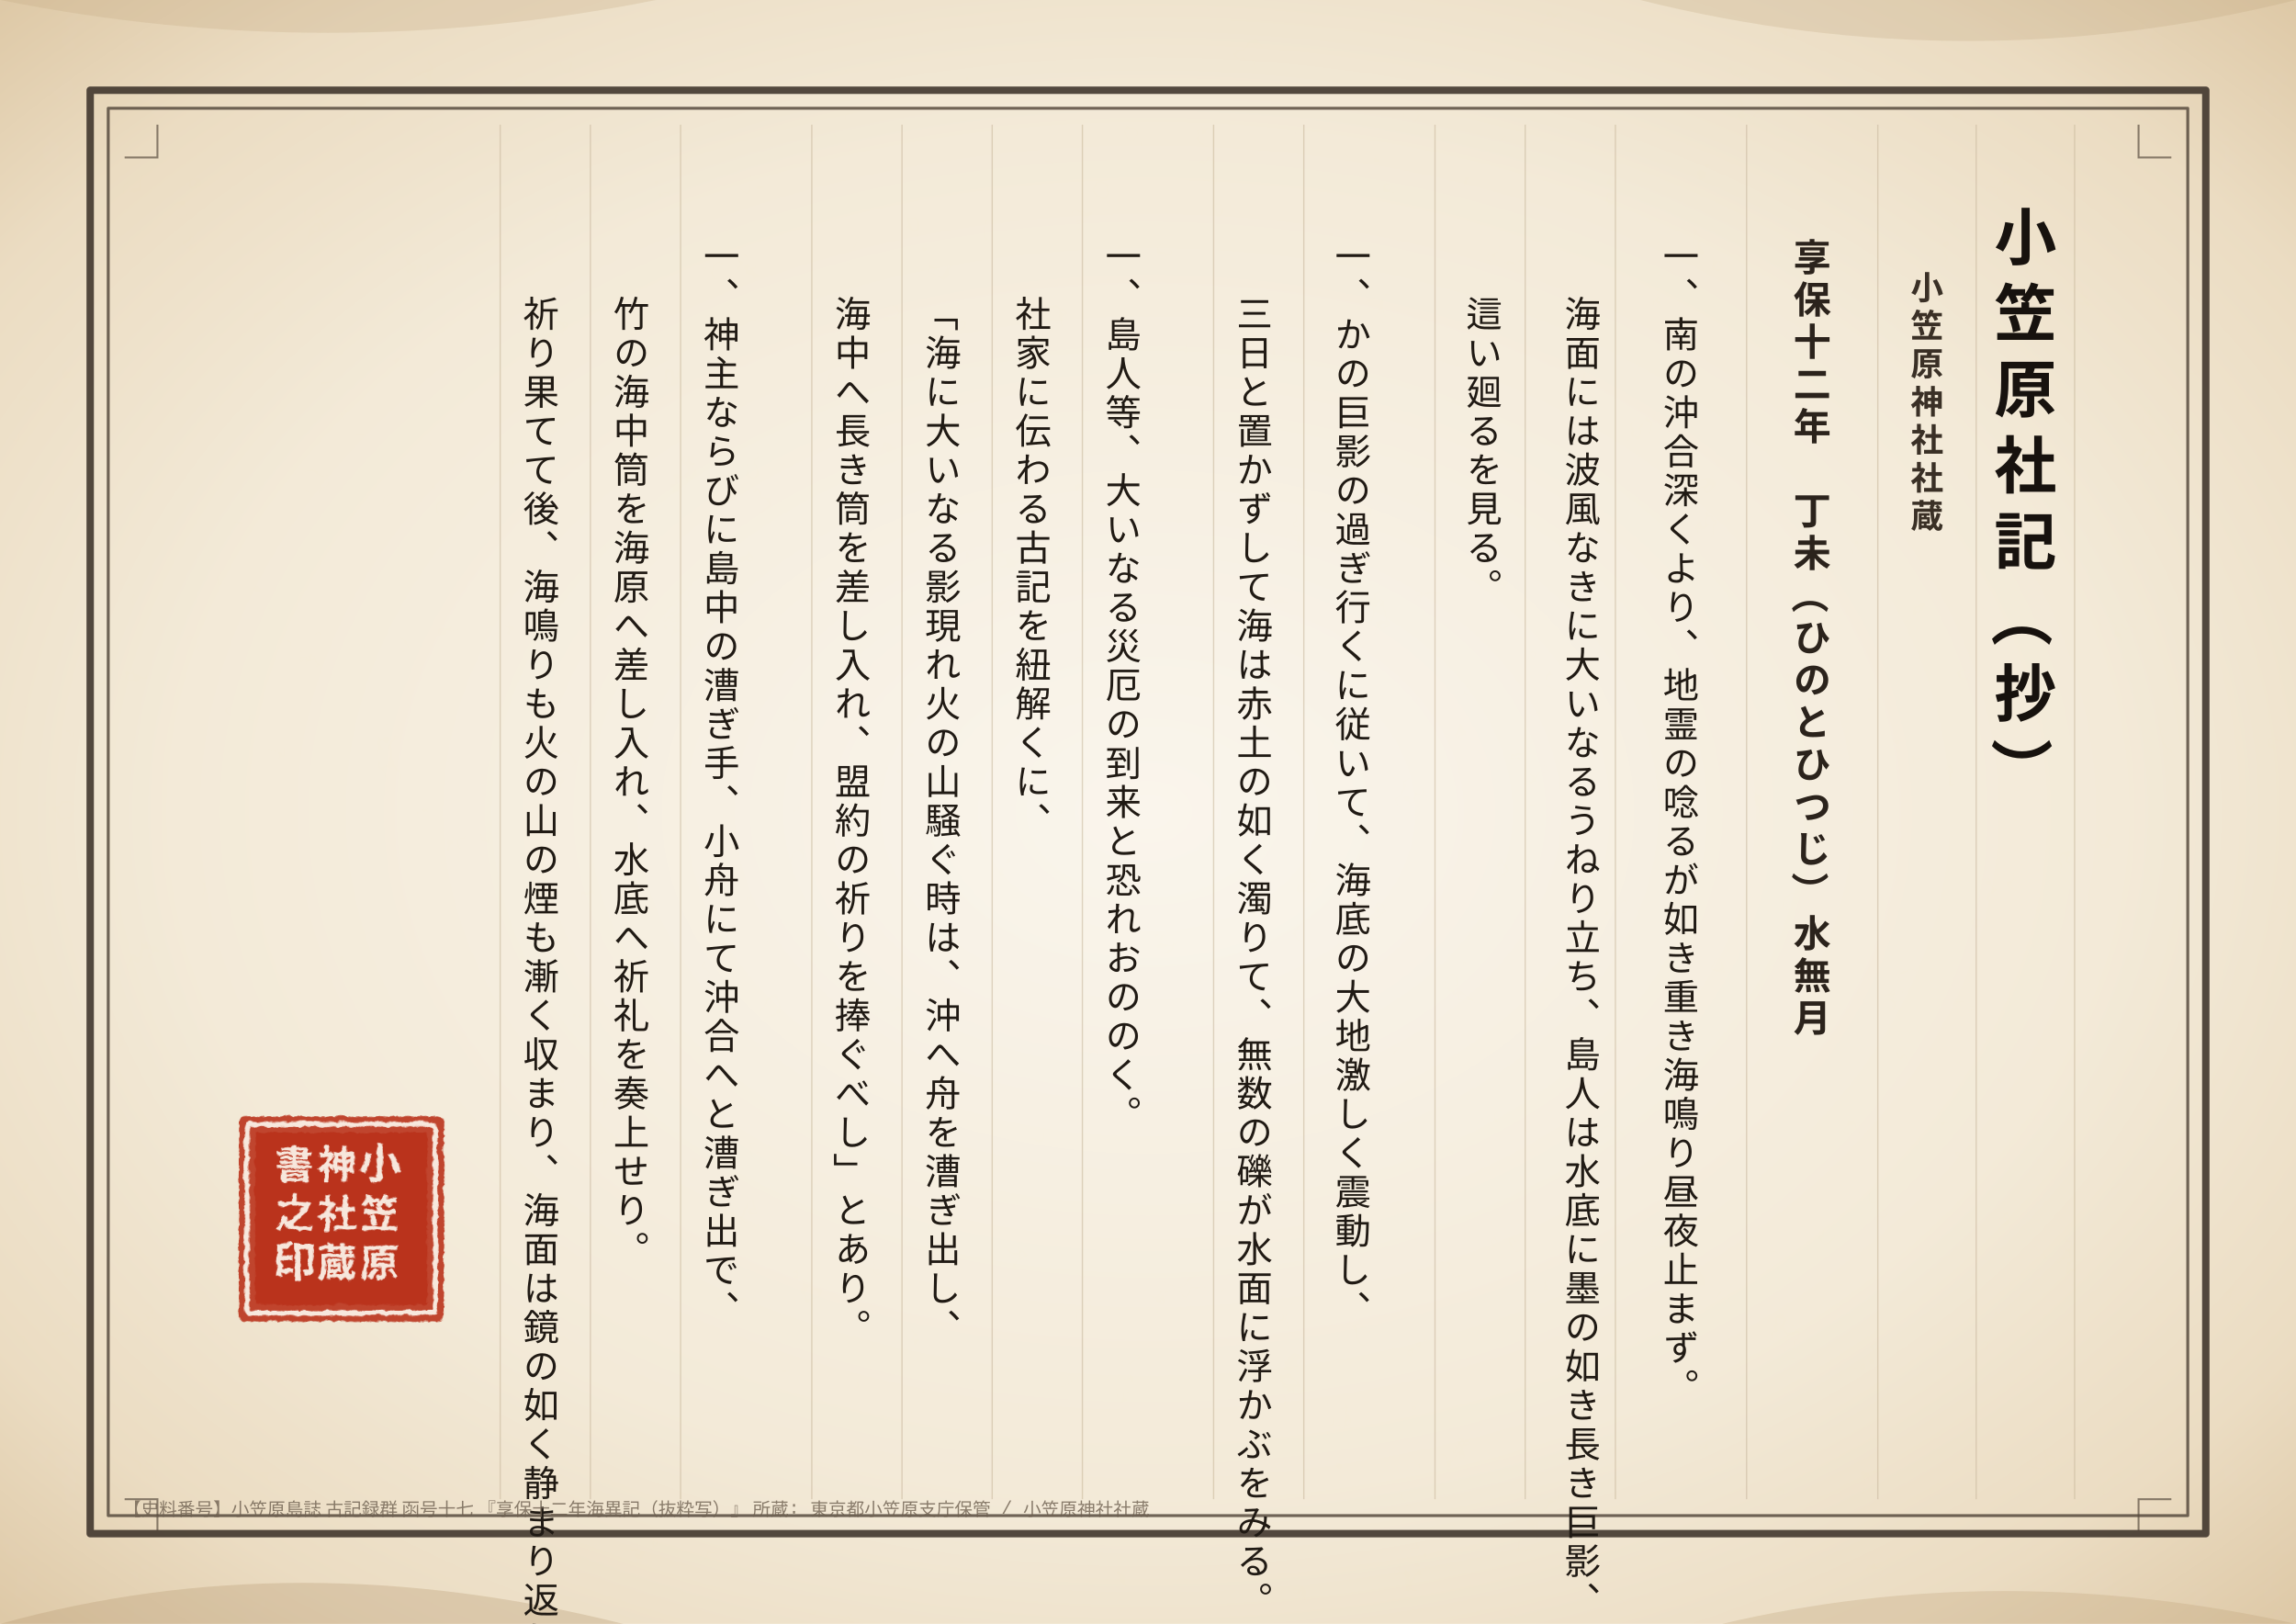
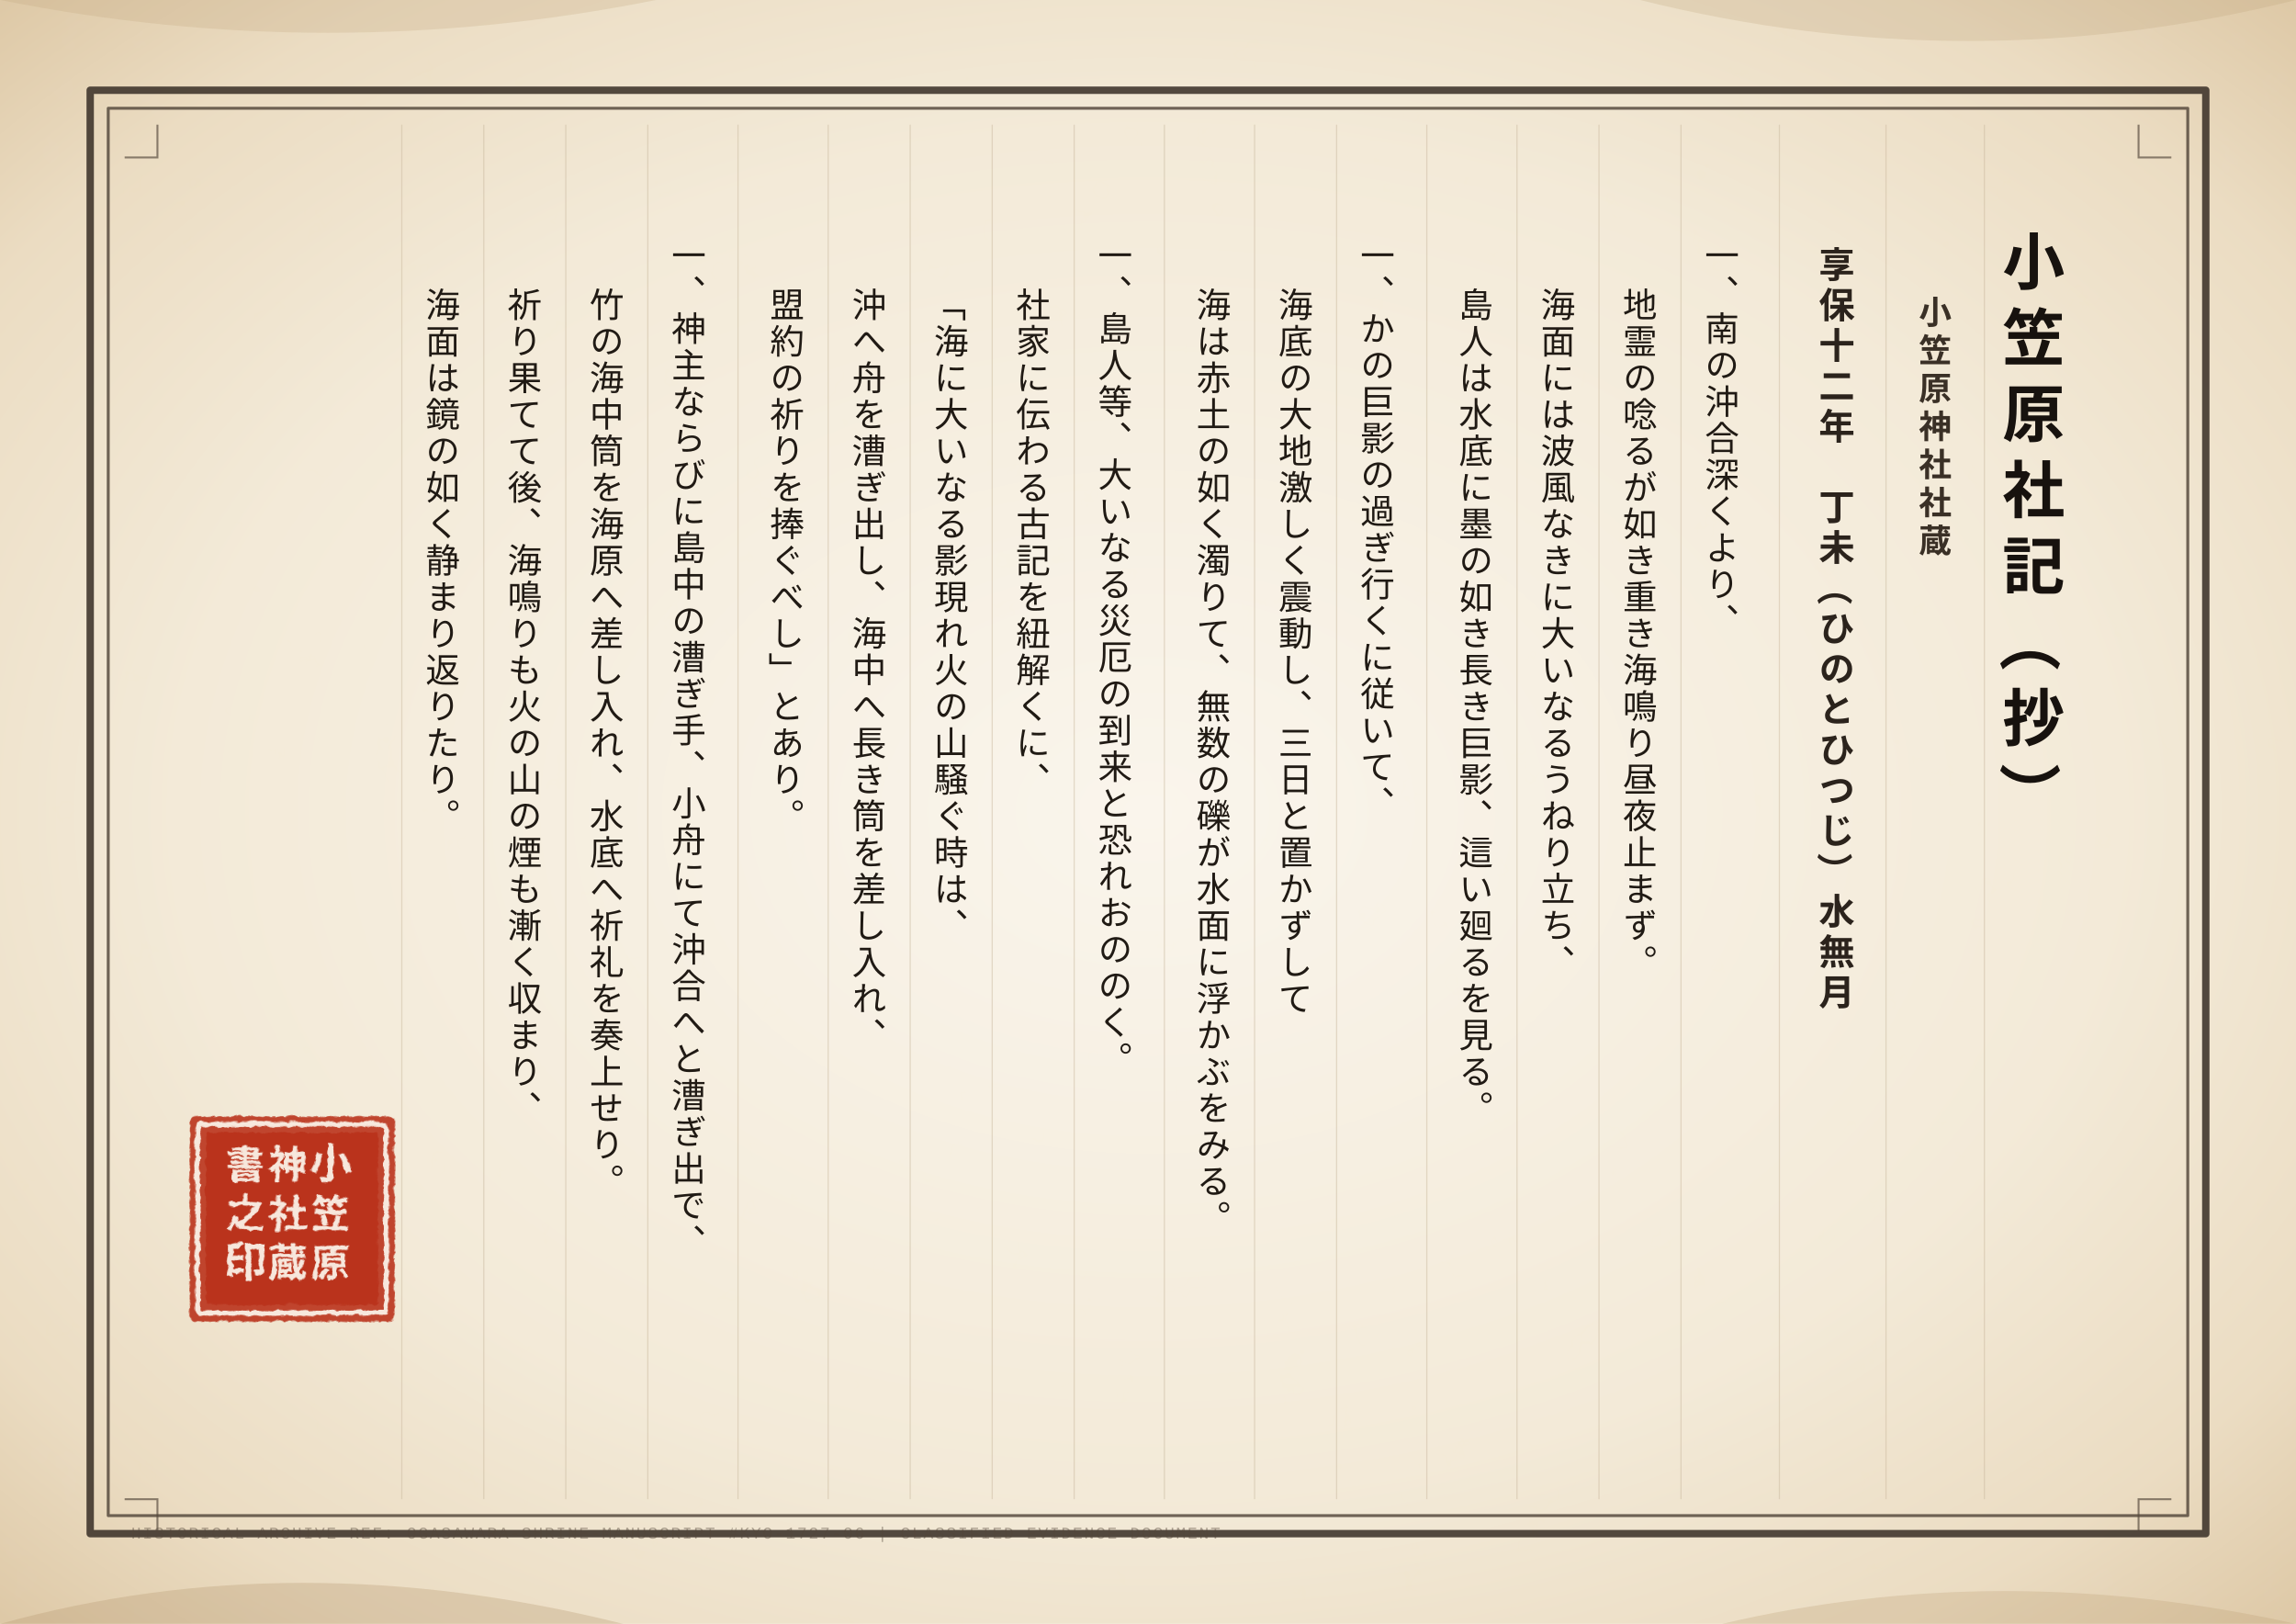
<svg xmlns="http://www.w3.org/2000/svg" viewBox="0 0 1400 990" width="1400" height="990">
  <defs>
    <radialGradient id="washi-vignette" cx="50%" cy="50%" r="70%">
      <stop offset="0%" stop-color="#faf5ec" />
      <stop offset="60%" stop-color="#f3ead8" />
      <stop offset="85%" stop-color="#ebdcc2" />
      <stop offset="100%" stop-color="#dec9a7" />
    </radialGradient>
    <filter id="washi-fiber" x="0%" y="0%" width="100%" height="100%">
      <feTurbulence type="fractalNoise" baseFrequency="0.04" numOctaves="4" result="noise" />
      <feColorMatrix type="matrix" values="0.3 0 0 0 0.94   0 0.3 0 0 0.88   0 0 0.3 0 0.78  0 0 0 0.07 0" in="noise" result="tintedNoise" />
      <feComposite operator="in" in2="SourceGraphic" />
    </filter>
    <filter id="seal-stamp" x="-10%" y="-10%" width="120%" height="120%">
      <feTurbulence type="turbulence" baseFrequency="0.12" numOctaves="3" result="roughNoise" />
      <feDisplacementMap in="SourceGraphic" in2="roughNoise" scale="2.5" xChannelSelector="R" yChannelSelector="G" />
    </filter>
  </defs>
  <rect width="1400" height="990" fill="url(#washi-vignette)" />
  <rect width="1400" height="990" fill="#cbb793" opacity="0.12" filter="url(#washi-fiber)" />
  <path d="M0,0 Q200,40 400,0 L0,0 Z" fill="#bfa57c" opacity="0.25" />
  <path d="M1400,0 Q1200,50 1000,0 L1400,0 Z" fill="#b89c72" opacity="0.22" />
  <path d="M0,990 Q180,940 380,990 L0,990 Z" fill="#b3956a" opacity="0.3" />
  <path d="M1400,990 Q1220,950 1050,990 L1400,990 Z" fill="#ba9e74" opacity="0.28" />
  <rect x="55" y="55" width="1290" height="880" fill="none" stroke="#3d332a" stroke-width="4.5" stroke-linejoin="round" opacity="0.88" />
  <rect x="66" y="66" width="1268" height="858" fill="none" stroke="#524539" stroke-width="1.8" stroke-linejoin="round" opacity="0.82" />
  <g stroke="#524539" stroke-width="1.2" fill="none" opacity="0.65">
    <path d="M 76 96 L 96 96 L 96 76" />
    <path d="M 1324 96 L 1304 96 L 1304 76" />
    <path d="M 76 914 L 96 914 L 96 934" />
    <path d="M 1324 914 L 1304 914 L 1304 934" />
  </g>
-   <g stroke="#c7b69b" stroke-width="0.8" opacity="0.55">
-     <line x1="1265" y1="76" x2="1265" y2="914" />
-     <line x1="1205" y1="76" x2="1205" y2="914" />
-     <line x1="1145" y1="76" x2="1145" y2="914" />
-     <line x1="1065" y1="76" x2="1065" y2="914" />
-     <line x1="985" y1="76" x2="985" y2="914" />
-     <line x1="930" y1="76" x2="930" y2="914" />
-     <line x1="875" y1="76" x2="875" y2="914" />
-     <line x1="795" y1="76" x2="795" y2="914" />
-     <line x1="740" y1="76" x2="740" y2="914" />
-     <line x1="660" y1="76" x2="660" y2="914" />
+   <g stroke="#c7b69b" stroke-width="0.75" opacity="0.45">
+     <line x1="1210" y1="76" x2="1210" y2="914" />
+     <line x1="1150" y1="76" x2="1150" y2="914" />
+     <line x1="1085" y1="76" x2="1085" y2="914" />
+     <line x1="1025" y1="76" x2="1025" y2="914" />
+     <line x1="975" y1="76" x2="975" y2="914" />
+     <line x1="925" y1="76" x2="925" y2="914" />
+     <line x1="870" y1="76" x2="870" y2="914" />
+     <line x1="815" y1="76" x2="815" y2="914" />
+     <line x1="765" y1="76" x2="765" y2="914" />
+     <line x1="710" y1="76" x2="710" y2="914" />
+     <line x1="655" y1="76" x2="655" y2="914" />
    <line x1="605" y1="76" x2="605" y2="914" />
-     <line x1="550" y1="76" x2="550" y2="914" />
-     <line x1="495" y1="76" x2="495" y2="914" />
-     <line x1="415" y1="76" x2="415" y2="914" />
-     <line x1="360" y1="76" x2="360" y2="914" />
-     <line x1="305" y1="76" x2="305" y2="914" />
+     <line x1="555" y1="76" x2="555" y2="914" />
+     <line x1="505" y1="76" x2="505" y2="914" />
+     <line x1="450" y1="76" x2="450" y2="914" />
+     <line x1="395" y1="76" x2="395" y2="914" />
+     <line x1="345" y1="76" x2="345" y2="914" />
+     <line x1="295" y1="76" x2="295" y2="914" />
+     <line x1="245" y1="76" x2="245" y2="914" />
  </g>
  <g style="font-family: 'Yu Mincho', 'Hiragino Mincho ProN', 'Source Han Serif', 'MS Mincho', serif; writing-mode: vertical-rl; text-orientation: upright;" fill="#201a14">
-     <text x="1235" y="125" font-size="38" font-weight="900" letter-spacing="0.22em" fill="#17120e">
+     <text x="1240" y="140" font-size="38" font-weight="900" letter-spacing="0.22em" fill="#17120e">
      小笠原社記（抄）
    </text>
-     <text x="1175" y="165" font-size="20" font-weight="bold" letter-spacing="0.16em" fill="#3a3026">
+     <text x="1180" y="180" font-size="20" font-weight="bold" letter-spacing="0.16em" fill="#3a3026">
      小笠原神社社蔵
    </text>
-     <text x="1105" y="145" font-size="23" font-weight="bold" letter-spacing="0.12em" fill="#2b231c">
+     <text x="1120" y="150" font-size="22" font-weight="bold" letter-spacing="0.12em" fill="#2b231c">
      享保十二年　丁未（ひのとひつじ）水無月
    </text>
-     <text x="1025" y="145" font-size="22" letter-spacing="0.08em">
-       一、南の沖合深くより、地霊の唸るが如き重き海鳴り昼夜止まず。
+     <text x="1050" y="145" font-size="21" letter-spacing="0.06em">
+       一、南の沖合深くより、
    </text>
-     <text x="965" y="180" font-size="22" letter-spacing="0.08em">
-       海面には波風なきに大いなるうねり立ち、島人は水底に墨の如き長き巨影、
+     <text x="1000" y="175" font-size="21" letter-spacing="0.06em">
+       地霊の唸るが如き重き海鳴り昼夜止まず。
    </text>
-     <text x="905" y="180" font-size="22" letter-spacing="0.08em">
-       這い廻るを見る。
+     <text x="950" y="175" font-size="21" letter-spacing="0.06em">
+       海面には波風なきに大いなるうねり立ち、
    </text>
-     <text x="825" y="145" font-size="22" letter-spacing="0.08em">
-       一、かの巨影の過ぎ行くに従いて、海底の大地激しく震動し、
+     <text x="900" y="175" font-size="21" letter-spacing="0.06em">
+       島人は水底に墨の如き長き巨影、這い廻るを見る。
    </text>
-     <text x="765" y="180" font-size="22" letter-spacing="0.08em">
-       三日と置かずして海は赤土の如く濁りて、無数の礫が水面に浮かぶをみる。
+     <text x="840" y="145" font-size="21" letter-spacing="0.06em">
+       一、かの巨影の過ぎ行くに従いて、
    </text>
-     <text x="685" y="145" font-size="22" letter-spacing="0.08em">
+     <text x="790" y="175" font-size="21" letter-spacing="0.06em">
+       海底の大地激しく震動し、三日と置かずして
+     </text>
+     <text x="740" y="175" font-size="21" letter-spacing="0.06em">
+       海は赤土の如く濁りて、無数の礫が水面に浮かぶをみる。
+     </text>
+     <text x="680" y="145" font-size="21" letter-spacing="0.06em">
      一、島人等、大いなる災厄の到来と恐れおののく。
    </text>
-     <text x="630" y="180" font-size="22" letter-spacing="0.08em">
+     <text x="630" y="175" font-size="21" letter-spacing="0.06em">
      社家に伝わる古記を紐解くに、
    </text>
-     <text x="575" y="180" font-size="22" letter-spacing="0.08em">
-       「海に大いなる影現れ火の山騒ぐ時は、沖へ舟を漕ぎ出し、
+     <text x="580" y="175" font-size="21" letter-spacing="0.06em">
+       「海に大いなる影現れ火の山騒ぐ時は、
    </text>
-     <text x="520" y="180" font-size="22" letter-spacing="0.08em">
-       海中へ長き筒を差し入れ、盟約の祈りを捧ぐべし」とあり。
+     <text x="530" y="175" font-size="21" letter-spacing="0.06em">
+       沖へ舟を漕ぎ出し、海中へ長き筒を差し入れ、
    </text>
-     <text x="440" y="145" font-size="22" letter-spacing="0.08em">
+     <text x="480" y="175" font-size="21" letter-spacing="0.06em">
+       盟約の祈りを捧ぐべし」とあり。
+     </text>
+     <text x="420" y="145" font-size="21" letter-spacing="0.06em">
      一、神主ならびに島中の漕ぎ手、小舟にて沖合へと漕ぎ出で、
    </text>
-     <text x="385" y="180" font-size="22" letter-spacing="0.08em">
+     <text x="370" y="175" font-size="21" letter-spacing="0.06em">
      竹の海中筒を海原へ差し入れ、水底へ祈礼を奏上せり。
    </text>
-     <text x="330" y="180" font-size="22" letter-spacing="0.08em">
-       祈り果てて後、海鳴りも火の山の煙も漸く収まり、海面は鏡の如く静まり返りたり。
+     <text x="320" y="175" font-size="21" letter-spacing="0.06em">
+       祈り果てて後、海鳴りも火の山の煙も漸く収まり、
+     </text>
+     <text x="270" y="175" font-size="21" letter-spacing="0.06em">
+       海面は鏡の如く静まり返りたり。
    </text>
  </g>
-   <g transform="translate(145, 680)" filter="url(#seal-stamp)">
+   <g transform="translate(115, 680)" filter="url(#seal-stamp)">
    <rect x="0" y="0" width="125" height="125" fill="#ba331c" rx="4" opacity="0.9" />
    <rect x="5" y="5" width="115" height="115" fill="none" stroke="#faf0e6" stroke-width="3" rx="2" opacity="0.95" />
    <rect x="10" y="10" width="105" height="105" fill="#ba331c" rx="1" />
    <g fill="#faf0e6" style="font-family: 'Yu Mincho', 'Hiragino Mincho ProN', 'Source Han Serif', serif; font-weight: 900;" opacity="0.95">
      <text x="86" y="38" font-size="26" text-anchor="middle">小</text>
      <text x="86" y="68" font-size="24" text-anchor="middle">笠</text>
      <text x="86" y="98" font-size="24" text-anchor="middle">原</text>
      <text x="60" y="38" font-size="24" text-anchor="middle">神</text>
      <text x="60" y="68" font-size="24" text-anchor="middle">社</text>
      <text x="60" y="98" font-size="24" text-anchor="middle">蔵</text>
      <text x="34" y="38" font-size="24" text-anchor="middle">書</text>
      <text x="34" y="68" font-size="24" text-anchor="middle">之</text>
      <text x="34" y="98" font-size="26" text-anchor="middle">印</text>
    </g>
  </g>
-   <g style="font-family: 'Courier New', monospace; font-size: 11px;" fill="#6e6050" opacity="0.8">
-     <text x="75" y="924">【史料番号】小笠原島誌 古記録群 函号十七 『享保十二年海異記（抜粋写）』 所蔵: 東京都小笠原支庁保管 / 小笠原神社社蔵</text>
+   <g opacity="0.45" transform="translate(80, 938)">
+     <text x="0" y="0" font-family="'Courier New', monospace" font-size="10" fill="#524539" letter-spacing="0.1em">
+       HISTORICAL ARCHIVE REF: OGASAWARA-SHRINE-MANUSCRIPT #KYO-1727-06 | CLASSIFIED EVIDENCE DOCUMENT
+     </text>
  </g>
</svg>
